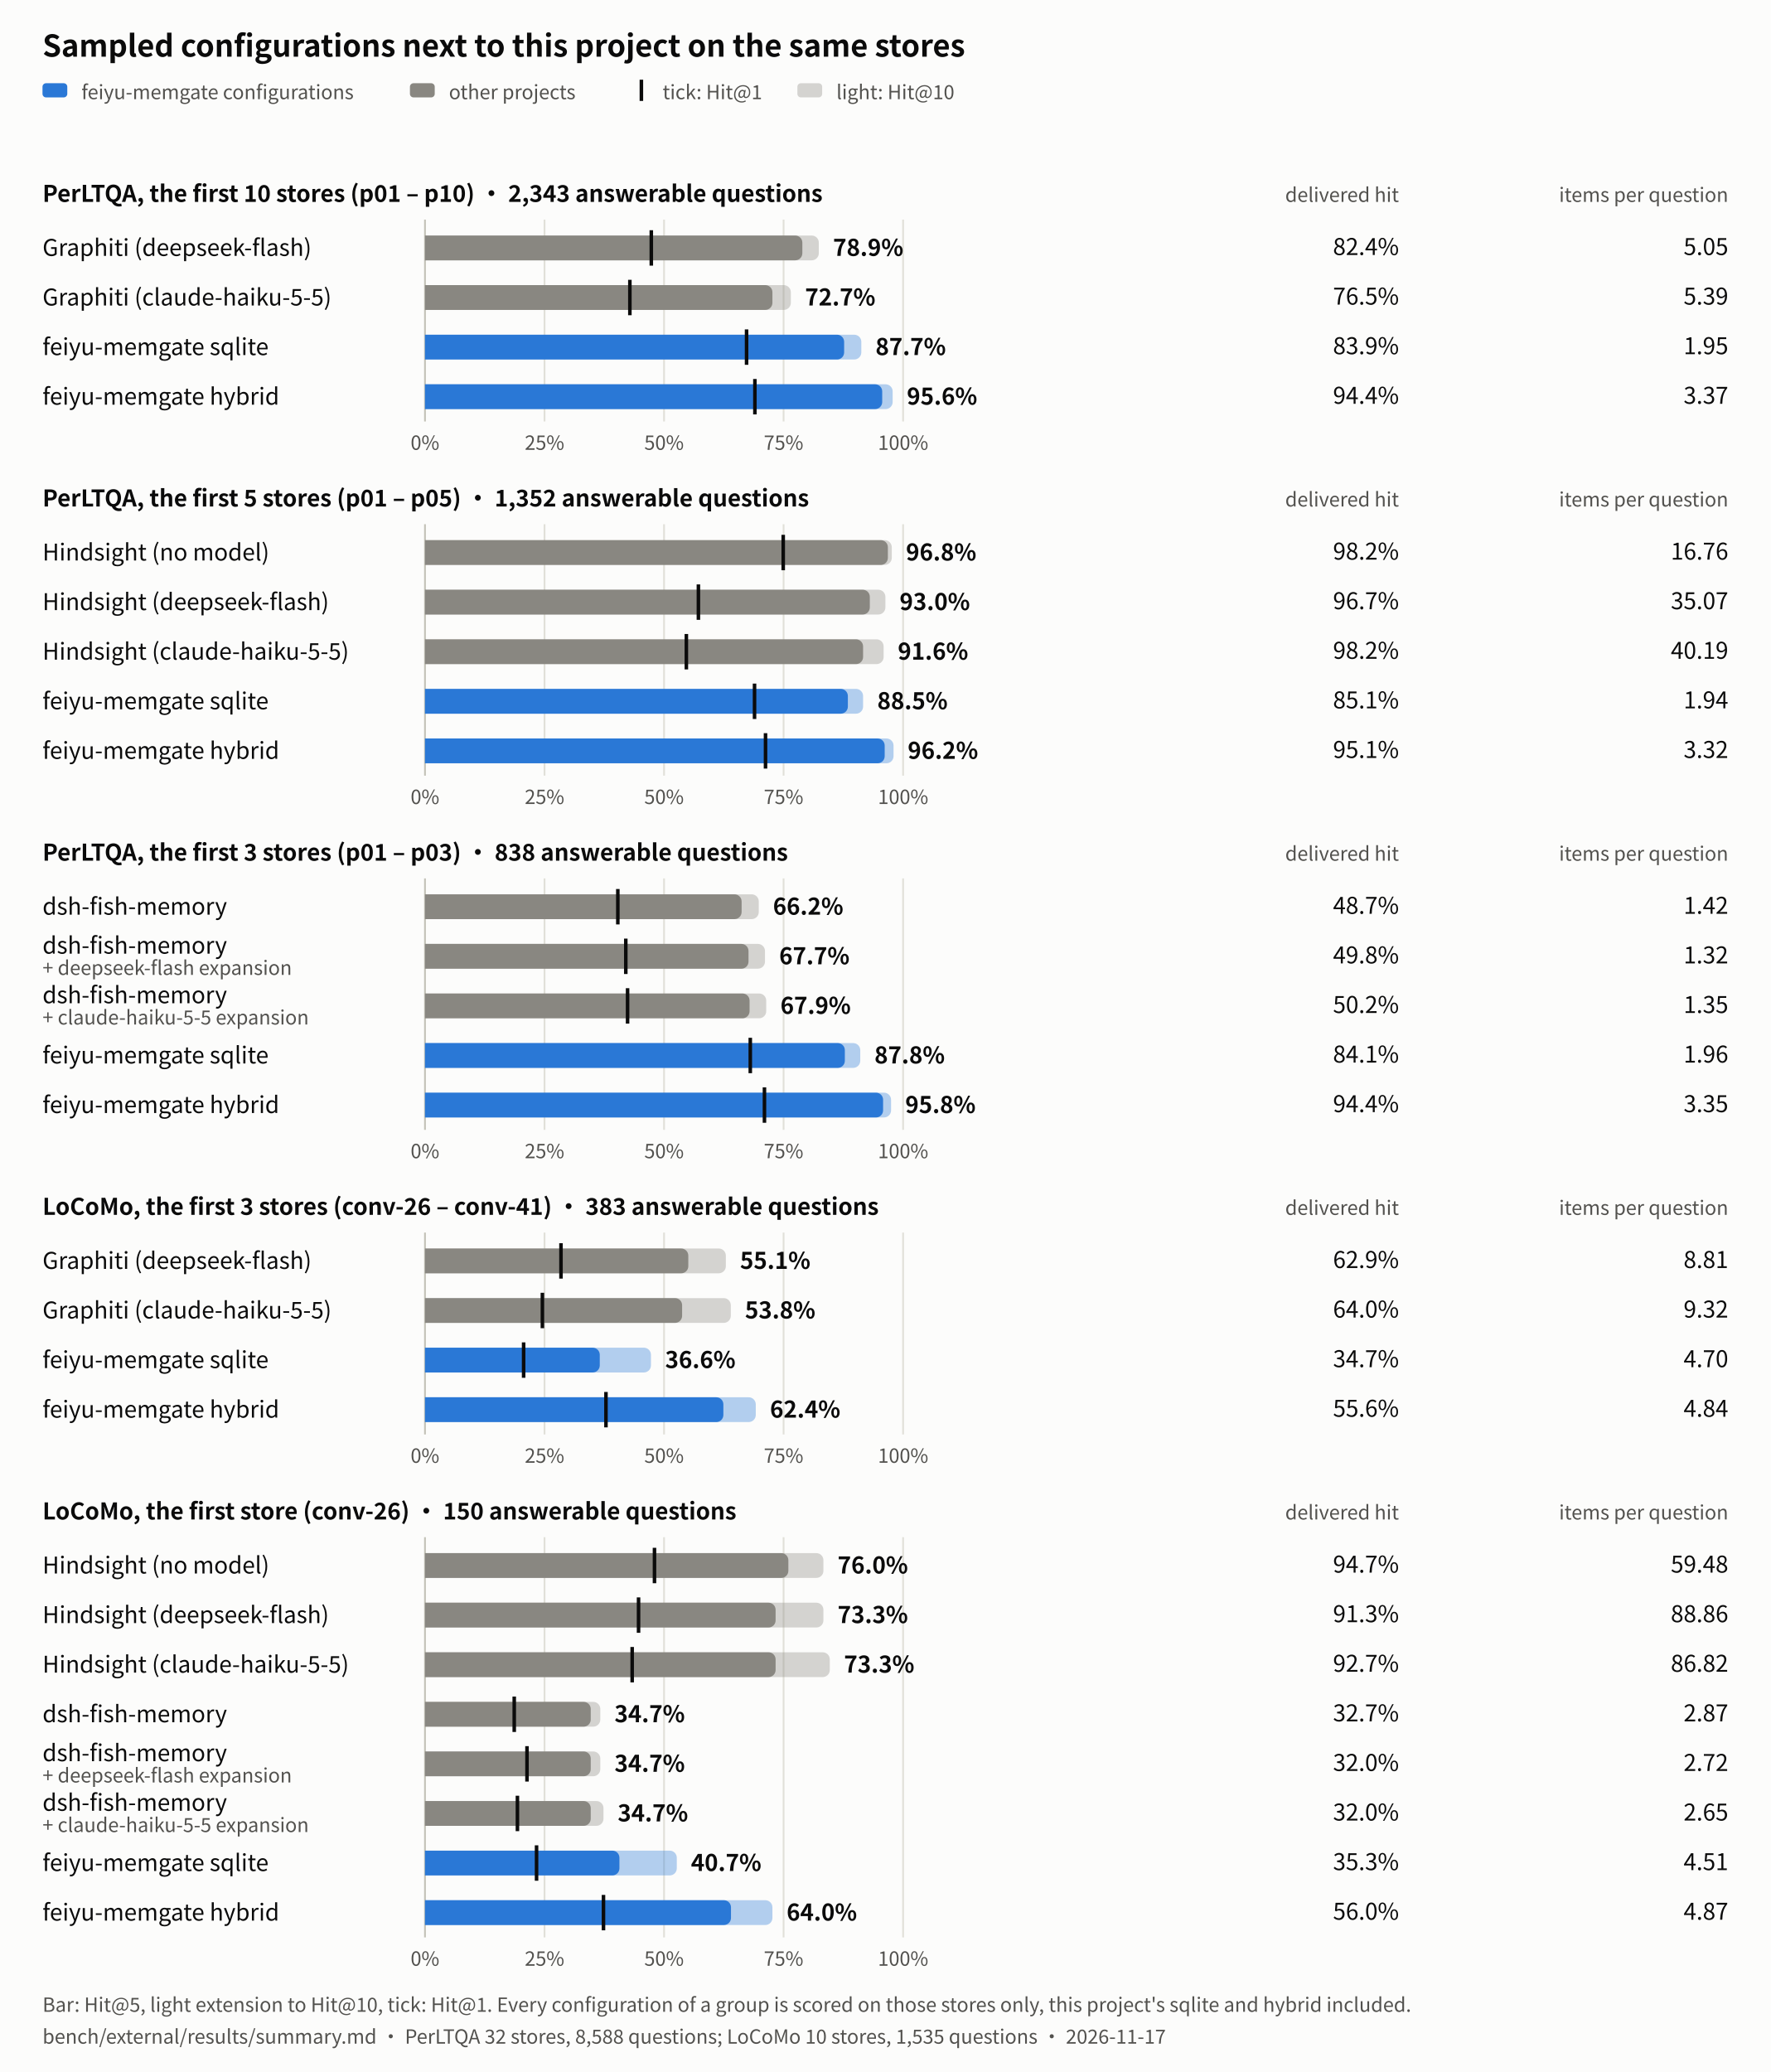
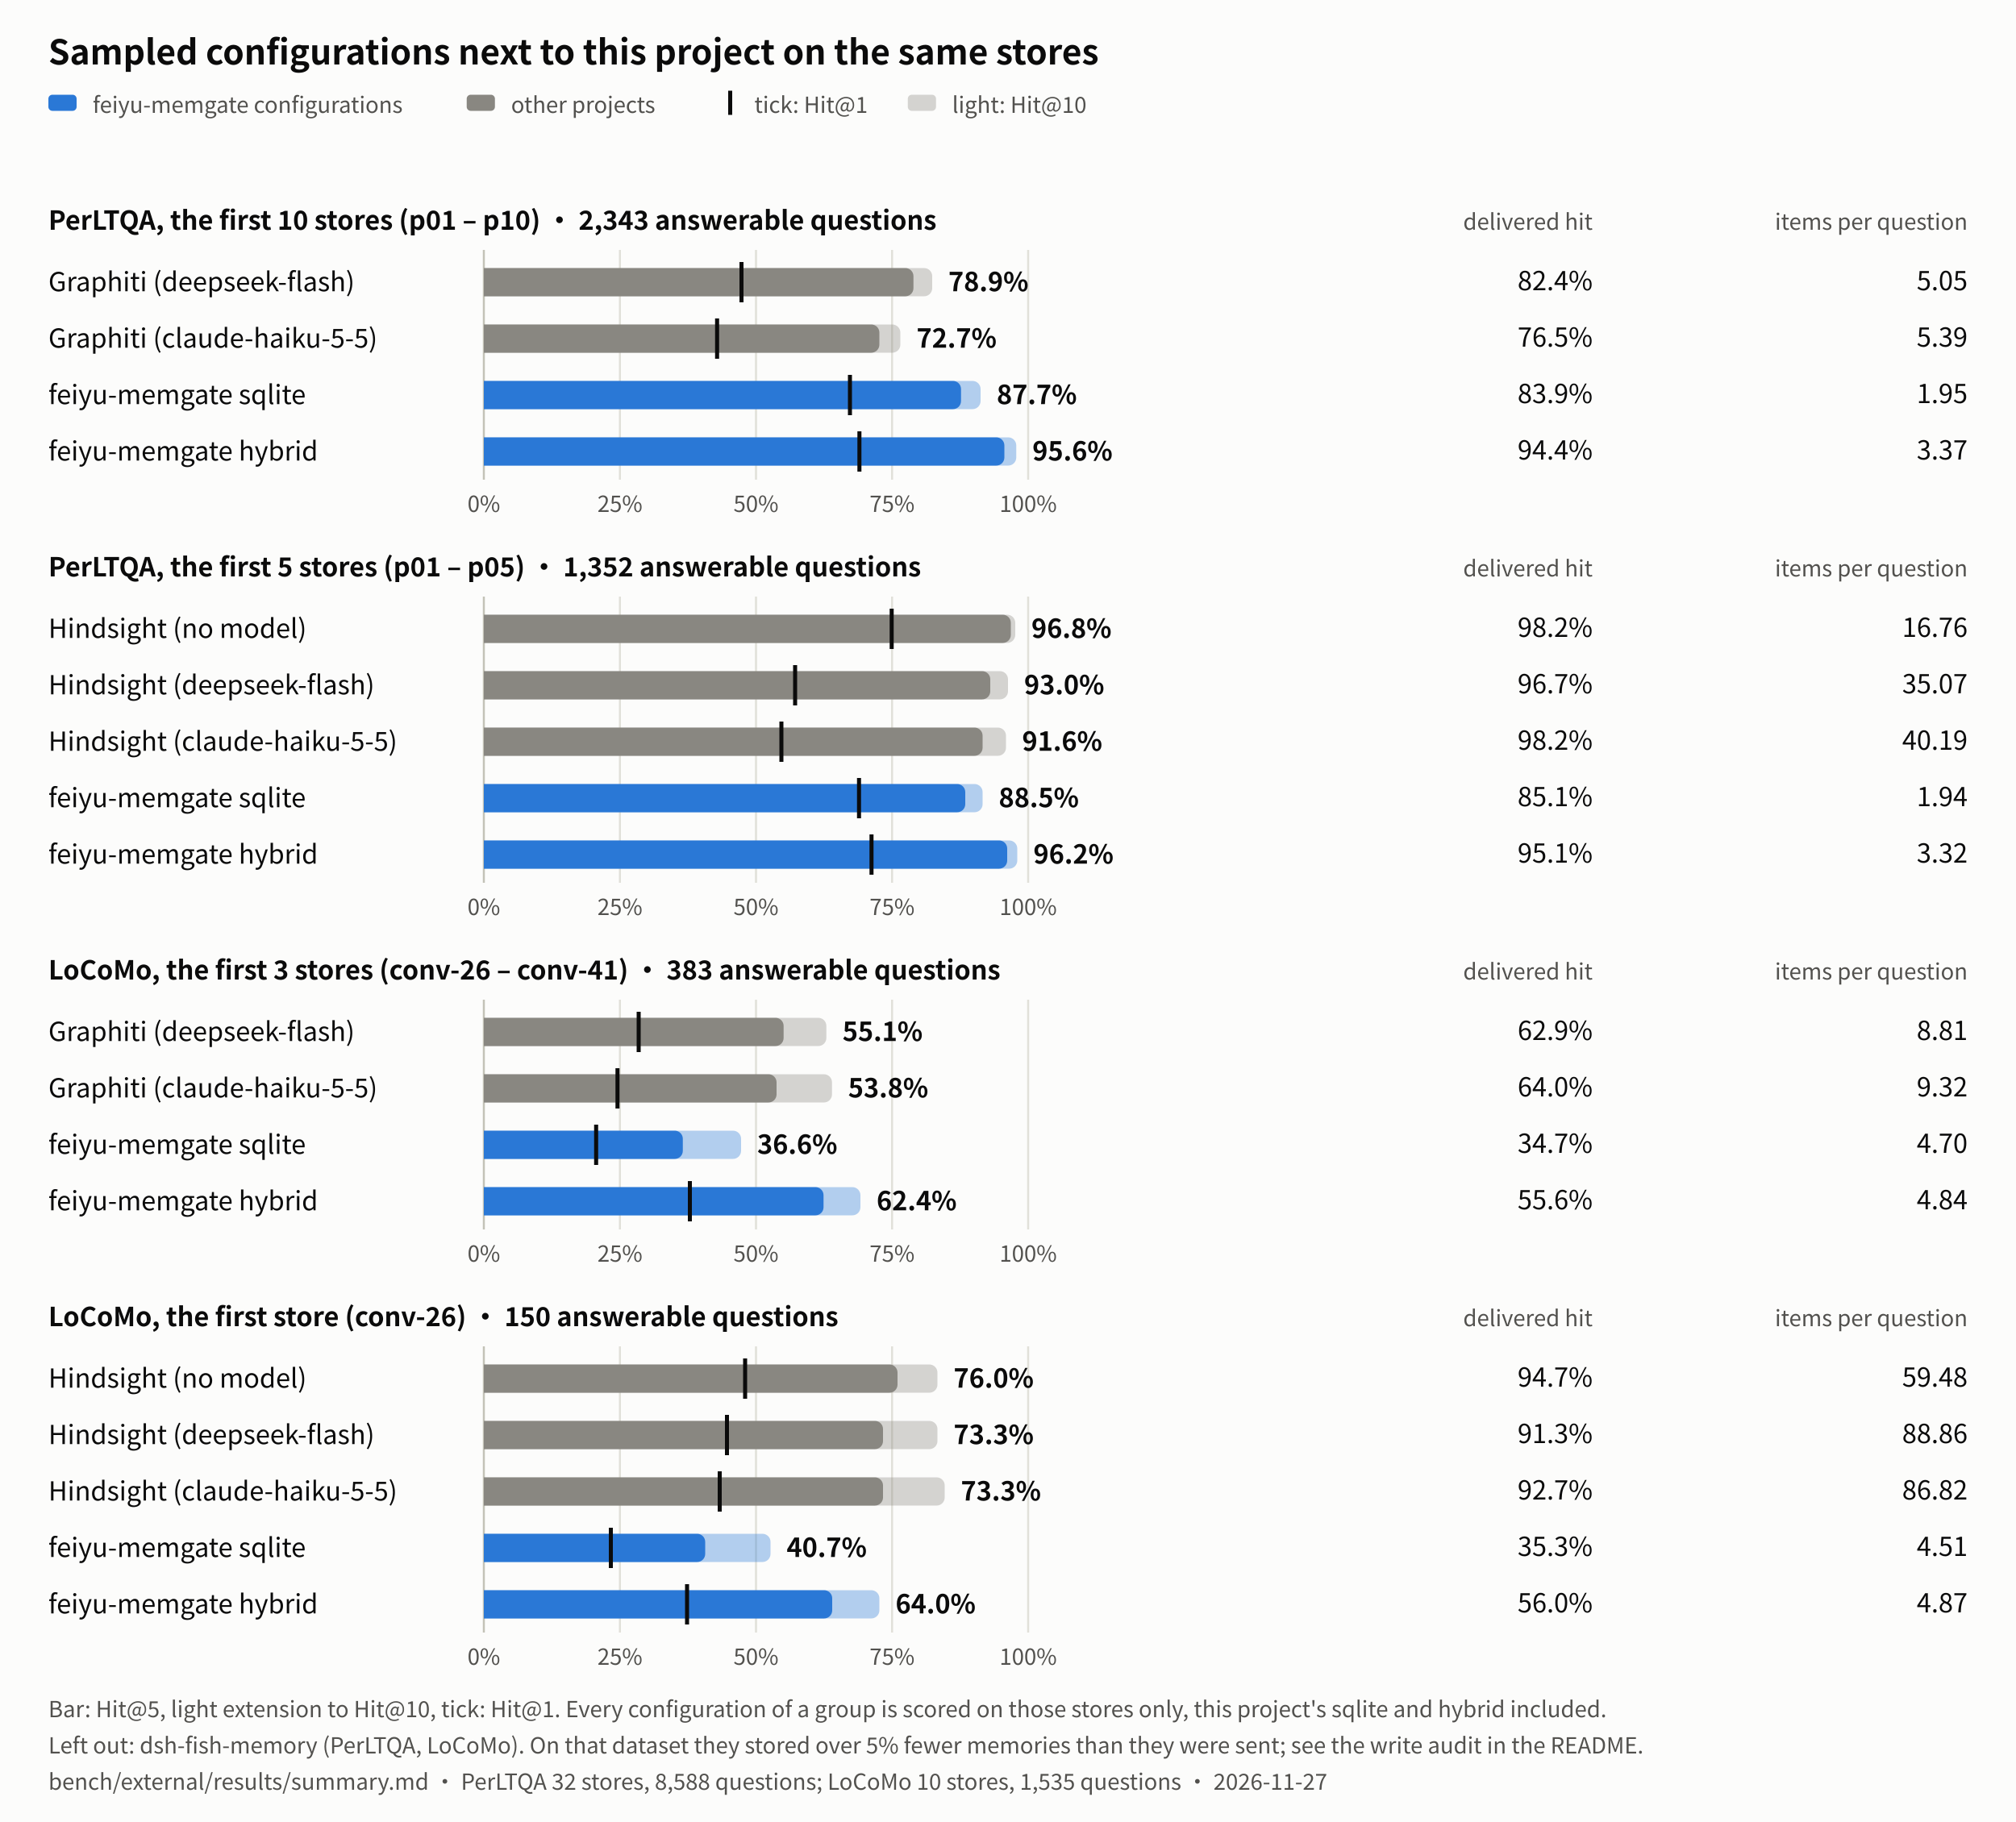
- <svg xmlns="http://www.w3.org/2000/svg" width="1000" height="1170" viewBox="0 0 1000 1170" role="img" lang="en">
+ <svg xmlns="http://www.w3.org/2000/svg" width="1000" height="904" viewBox="0 0 1000 904" role="img" lang="en">
  <style>text{font-family:-apple-system, "Segoe UI", "Microsoft YaHei", "PingFang SC", "Noto Sans CJK SC", "Helvetica Neue", Arial, sans-serif;fill:#52514e;font-size:13px}.t{font-size:17px;font-weight:600;fill:#0b0b0b}.l{font-size:13px;fill:#0b0b0b}.lb{font-size:13px;font-weight:600;fill:#0b0b0b}.s{font-size:11px;fill:#52514e}.grid{stroke:#e1e0d9;stroke-width:1;fill:none}.axis{stroke:#c3c2b7;stroke-width:1;fill:none}.tick{stroke:#0b0b0b;stroke-width:2;fill:none}.lead{stroke-width:1;fill:none}.fa{fill:#2a78d6}.fo{fill:#898781}.tint{fill:#898781;fill-opacity:0.35}</style>
-   <rect width="1000" height="1170" fill="#fcfcfb" />
+   <rect width="1000" height="904" fill="#fcfcfb" />
  <text x="24.0" y="32.0" class="t">Sampled configurations next to this project on the same stores</text>
  <rect x="24.0" y="47.0" width="14" height="8" rx="2" class="fa" />
  <text x="46.0" y="56.0" class="s">feiyu-memgate configurations</text>
  <rect x="231.5" y="47.0" width="14" height="8" rx="2" class="fo" />
  <text x="253.5" y="56.0" class="s">other projects</text>
  <line x1="362.2" y1="45.0" x2="362.2" y2="57.0" class="tick" />
  <text x="374.2" y="56.0" class="s">tick: Hit@1</text>
  <rect x="450.3" y="47.0" width="14" height="8" rx="2" class="tint" />
  <text x="472.3" y="56.0" class="s">light: Hit@10</text>
  <text x="24.0" y="114.0" class="lb">PerLTQA, the first 10 stores (p01 – p10) · 2,343 answerable questions</text>
  <text x="790.0" y="114.0" class="s" text-anchor="end">delivered hit</text>
  <text x="976.0" y="114.0" class="s" text-anchor="end">items per question</text>
  <line x1="240.0" y1="124.0" x2="240.0" y2="238.0" class="axis" />
  <text x="240.0" y="254.0" class="s" text-anchor="middle">0%</text>
  <line x1="307.5" y1="124.0" x2="307.5" y2="238.0" class="grid" />
  <text x="307.5" y="254.0" class="s" text-anchor="middle">25%</text>
  <line x1="375.0" y1="124.0" x2="375.0" y2="238.0" class="grid" />
  <text x="375.0" y="254.0" class="s" text-anchor="middle">50%</text>
  <line x1="442.5" y1="124.0" x2="442.5" y2="238.0" class="grid" />
  <text x="442.5" y="254.0" class="s" text-anchor="middle">75%</text>
  <line x1="510.0" y1="124.0" x2="510.0" y2="238.0" class="grid" />
  <text x="510.0" y="254.0" class="s" text-anchor="middle">100%</text>
  <text x="24.0" y="144.5" class="l">Graphiti (deepseek-flash)</text>
  <path d="M240.0,133.0 H458.4 A4.0,4.0 0 0 1 462.4,137.0 V143.0 A4.0,4.0 0 0 1 458.4,147.0 H240.0 Z" fill="#898781" fill-opacity="0.35" />
  <path d="M240.0,133.0 H449.1 A4.0,4.0 0 0 1 453.1,137.0 V143.0 A4.0,4.0 0 0 1 449.1,147.0 H240.0 Z" fill="#898781" />
  <line x1="367.8" y1="130.0" x2="367.8" y2="150.0" class="tick" />
  <text x="470.4" y="144.5" class="lb">78.9%</text>
  <text x="790.0" y="144.0" class="l" text-anchor="end">82.4%</text>
  <text x="976.0" y="144.0" class="l" text-anchor="end">5.05</text>
  <text x="24.0" y="172.5" class="l">Graphiti (claude-haiku-5-5)</text>
  <path d="M240.0,161.0 H442.6 A4.0,4.0 0 0 1 446.6,165.0 V171.0 A4.0,4.0 0 0 1 442.6,175.0 H240.0 Z" fill="#898781" fill-opacity="0.35" />
  <path d="M240.0,161.0 H432.2 A4.0,4.0 0 0 1 436.2,165.0 V171.0 A4.0,4.0 0 0 1 432.2,175.0 H240.0 Z" fill="#898781" />
  <line x1="355.7" y1="158.0" x2="355.7" y2="178.0" class="tick" />
  <text x="454.6" y="172.5" class="lb">72.7%</text>
  <text x="790.0" y="172.0" class="l" text-anchor="end">76.5%</text>
  <text x="976.0" y="172.0" class="l" text-anchor="end">5.39</text>
  <text x="24.0" y="200.5" class="l">feiyu-memgate sqlite</text>
  <path d="M240.0,189.0 H482.4 A4.0,4.0 0 0 1 486.4,193.0 V199.0 A4.0,4.0 0 0 1 482.4,203.0 H240.0 Z" fill="#2a78d6" fill-opacity="0.35" />
  <path d="M240.0,189.0 H472.7 A4.0,4.0 0 0 1 476.7,193.0 V199.0 A4.0,4.0 0 0 1 472.7,203.0 H240.0 Z" fill="#2a78d6" />
  <line x1="421.6" y1="186.0" x2="421.6" y2="206.0" class="tick" />
  <text x="494.4" y="200.5" class="lb">87.7%</text>
  <text x="790.0" y="200.0" class="l" text-anchor="end">83.9%</text>
  <text x="976.0" y="200.0" class="l" text-anchor="end">1.95</text>
  <text x="24.0" y="228.5" class="l">feiyu-memgate hybrid</text>
  <path d="M240.0,217.0 H500.1 A4.0,4.0 0 0 1 504.1,221.0 V227.0 A4.0,4.0 0 0 1 500.1,231.0 H240.0 Z" fill="#2a78d6" fill-opacity="0.35" />
  <path d="M240.0,217.0 H494.2 A4.0,4.0 0 0 1 498.2,221.0 V227.0 A4.0,4.0 0 0 1 494.2,231.0 H240.0 Z" fill="#2a78d6" />
  <line x1="426.3" y1="214.0" x2="426.3" y2="234.0" class="tick" />
  <text x="512.1" y="228.5" class="lb">95.6%</text>
  <text x="790.0" y="228.0" class="l" text-anchor="end">94.4%</text>
  <text x="976.0" y="228.0" class="l" text-anchor="end">3.37</text>
  <text x="24.0" y="286.0" class="lb">PerLTQA, the first 5 stores (p01 – p05) · 1,352 answerable questions</text>
  <text x="790.0" y="286.0" class="s" text-anchor="end">delivered hit</text>
  <text x="976.0" y="286.0" class="s" text-anchor="end">items per question</text>
  <line x1="240.0" y1="296.0" x2="240.0" y2="438.0" class="axis" />
  <text x="240.0" y="454.0" class="s" text-anchor="middle">0%</text>
  <line x1="307.5" y1="296.0" x2="307.5" y2="438.0" class="grid" />
  <text x="307.5" y="454.0" class="s" text-anchor="middle">25%</text>
  <line x1="375.0" y1="296.0" x2="375.0" y2="438.0" class="grid" />
  <text x="375.0" y="454.0" class="s" text-anchor="middle">50%</text>
  <line x1="442.5" y1="296.0" x2="442.5" y2="438.0" class="grid" />
  <text x="442.5" y="454.0" class="s" text-anchor="middle">75%</text>
  <line x1="510.0" y1="296.0" x2="510.0" y2="438.0" class="grid" />
  <text x="510.0" y="454.0" class="s" text-anchor="middle">100%</text>
  <text x="24.0" y="316.5" class="l">Hindsight (no model)</text>
  <path d="M240.0,305.0 H499.6 A4.0,4.0 0 0 1 503.6,309.0 V315.0 A4.0,4.0 0 0 1 499.6,319.0 H240.0 Z" fill="#898781" fill-opacity="0.35" />
  <path d="M240.0,305.0 H497.4 A4.0,4.0 0 0 1 501.4,309.0 V315.0 A4.0,4.0 0 0 1 497.4,319.0 H240.0 Z" fill="#898781" />
  <line x1="442.3" y1="302.0" x2="442.3" y2="322.0" class="tick" />
  <text x="511.6" y="316.5" class="lb">96.8%</text>
  <text x="790.0" y="316.0" class="l" text-anchor="end">98.2%</text>
  <text x="976.0" y="316.0" class="l" text-anchor="end">16.76</text>
  <text x="24.0" y="344.5" class="l">Hindsight (deepseek-flash)</text>
  <path d="M240.0,333.0 H496.0 A4.0,4.0 0 0 1 500.0,337.0 V343.0 A4.0,4.0 0 0 1 496.0,347.0 H240.0 Z" fill="#898781" fill-opacity="0.35" />
  <path d="M240.0,333.0 H487.2 A4.0,4.0 0 0 1 491.2,337.0 V343.0 A4.0,4.0 0 0 1 487.2,347.0 H240.0 Z" fill="#898781" />
  <line x1="394.4" y1="330.0" x2="394.4" y2="350.0" class="tick" />
  <text x="508.0" y="344.5" class="lb">93.0%</text>
  <text x="790.0" y="344.0" class="l" text-anchor="end">96.7%</text>
  <text x="976.0" y="344.0" class="l" text-anchor="end">35.07</text>
  <text x="24.0" y="372.5" class="l">Hindsight (claude-haiku-5-5)</text>
  <path d="M240.0,361.0 H495.0 A4.0,4.0 0 0 1 499.0,365.0 V371.0 A4.0,4.0 0 0 1 495.0,375.0 H240.0 Z" fill="#898781" fill-opacity="0.35" />
  <path d="M240.0,361.0 H483.4 A4.0,4.0 0 0 1 487.4,365.0 V371.0 A4.0,4.0 0 0 1 483.4,375.0 H240.0 Z" fill="#898781" />
  <line x1="387.6" y1="358.0" x2="387.6" y2="378.0" class="tick" />
  <text x="507.0" y="372.5" class="lb">91.6%</text>
  <text x="790.0" y="372.0" class="l" text-anchor="end">98.2%</text>
  <text x="976.0" y="372.0" class="l" text-anchor="end">40.19</text>
  <text x="24.0" y="400.5" class="l">feiyu-memgate sqlite</text>
  <path d="M240.0,389.0 H483.4 A4.0,4.0 0 0 1 487.4,393.0 V399.0 A4.0,4.0 0 0 1 483.4,403.0 H240.0 Z" fill="#2a78d6" fill-opacity="0.35" />
  <path d="M240.0,389.0 H474.8 A4.0,4.0 0 0 1 478.8,393.0 V399.0 A4.0,4.0 0 0 1 474.8,403.0 H240.0 Z" fill="#2a78d6" />
  <line x1="426.1" y1="386.0" x2="426.1" y2="406.0" class="tick" />
  <text x="495.4" y="400.5" class="lb">88.5%</text>
  <text x="790.0" y="400.0" class="l" text-anchor="end">85.1%</text>
  <text x="976.0" y="400.0" class="l" text-anchor="end">1.94</text>
  <text x="24.0" y="428.5" class="l">feiyu-memgate hybrid</text>
  <path d="M240.0,417.0 H500.6 A4.0,4.0 0 0 1 504.6,421.0 V427.0 A4.0,4.0 0 0 1 500.6,431.0 H240.0 Z" fill="#2a78d6" fill-opacity="0.35" />
  <path d="M240.0,417.0 H495.6 A4.0,4.0 0 0 1 499.6,421.0 V427.0 A4.0,4.0 0 0 1 495.6,431.0 H240.0 Z" fill="#2a78d6" />
  <line x1="432.3" y1="414.0" x2="432.3" y2="434.0" class="tick" />
  <text x="512.6" y="428.5" class="lb">96.2%</text>
  <text x="790.0" y="428.0" class="l" text-anchor="end">95.1%</text>
  <text x="976.0" y="428.0" class="l" text-anchor="end">3.32</text>
-   <text x="24.0" y="486.0" class="lb">PerLTQA, the first 3 stores (p01 – p03) · 838 answerable questions</text>
+   <text x="24.0" y="486.0" class="lb">LoCoMo, the first 3 stores (conv-26 – conv-41) · 383 answerable questions</text>
  <text x="790.0" y="486.0" class="s" text-anchor="end">delivered hit</text>
  <text x="976.0" y="486.0" class="s" text-anchor="end">items per question</text>
-   <line x1="240.0" y1="496.0" x2="240.0" y2="638.0" class="axis" />
-   <text x="240.0" y="654.0" class="s" text-anchor="middle">0%</text>
-   <line x1="307.5" y1="496.0" x2="307.5" y2="638.0" class="grid" />
-   <text x="307.5" y="654.0" class="s" text-anchor="middle">25%</text>
-   <line x1="375.0" y1="496.0" x2="375.0" y2="638.0" class="grid" />
-   <text x="375.0" y="654.0" class="s" text-anchor="middle">50%</text>
-   <line x1="442.5" y1="496.0" x2="442.5" y2="638.0" class="grid" />
-   <text x="442.5" y="654.0" class="s" text-anchor="middle">75%</text>
-   <line x1="510.0" y1="496.0" x2="510.0" y2="638.0" class="grid" />
-   <text x="510.0" y="654.0" class="s" text-anchor="middle">100%</text>
-   <text x="24.0" y="516.5" class="l">dsh-fish-memory</text>
-   <path d="M240.0,505.0 H424.5 A4.0,4.0 0 0 1 428.5,509.0 V515.0 A4.0,4.0 0 0 1 424.5,519.0 H240.0 Z" fill="#898781" fill-opacity="0.35" />
-   <path d="M240.0,505.0 H414.8 A4.0,4.0 0 0 1 418.8,509.0 V515.0 A4.0,4.0 0 0 1 414.8,519.0 H240.0 Z" fill="#898781" />
-   <line x1="348.9" y1="502.0" x2="348.9" y2="522.0" class="tick" />
-   <text x="436.5" y="516.5" class="lb">66.2%</text>
-   <text x="790.0" y="516.0" class="l" text-anchor="end">48.7%</text>
-   <text x="976.0" y="516.0" class="l" text-anchor="end">1.42</text>
-   <text x="24.0" y="538.5" class="l">dsh-fish-memory</text>
-   <text x="24.0" y="550.5" class="s">+ deepseek-flash expansion</text>
-   <path d="M240.0,533.0 H428.0 A4.0,4.0 0 0 1 432.0,537.0 V543.0 A4.0,4.0 0 0 1 428.0,547.0 H240.0 Z" fill="#898781" fill-opacity="0.35" />
-   <path d="M240.0,533.0 H418.7 A4.0,4.0 0 0 1 422.7,537.0 V543.0 A4.0,4.0 0 0 1 418.7,547.0 H240.0 Z" fill="#898781" />
-   <line x1="353.4" y1="530.0" x2="353.4" y2="550.0" class="tick" />
-   <text x="440.0" y="544.5" class="lb">67.7%</text>
-   <text x="790.0" y="544.0" class="l" text-anchor="end">49.8%</text>
-   <text x="976.0" y="544.0" class="l" text-anchor="end">1.32</text>
-   <text x="24.0" y="566.5" class="l">dsh-fish-memory</text>
-   <text x="24.0" y="578.5" class="s">+ claude-haiku-5-5 expansion</text>
-   <path d="M240.0,561.0 H428.7 A4.0,4.0 0 0 1 432.7,565.0 V571.0 A4.0,4.0 0 0 1 428.7,575.0 H240.0 Z" fill="#898781" fill-opacity="0.35" />
-   <path d="M240.0,561.0 H419.3 A4.0,4.0 0 0 1 423.3,565.0 V571.0 A4.0,4.0 0 0 1 419.3,575.0 H240.0 Z" fill="#898781" />
-   <line x1="354.4" y1="558.0" x2="354.4" y2="578.0" class="tick" />
-   <text x="440.7" y="572.5" class="lb">67.9%</text>
-   <text x="790.0" y="572.0" class="l" text-anchor="end">50.2%</text>
-   <text x="976.0" y="572.0" class="l" text-anchor="end">1.35</text>
-   <text x="24.0" y="600.5" class="l">feiyu-memgate sqlite</text>
-   <path d="M240.0,589.0 H481.8 A4.0,4.0 0 0 1 485.8,593.0 V599.0 A4.0,4.0 0 0 1 481.8,603.0 H240.0 Z" fill="#2a78d6" fill-opacity="0.35" />
-   <path d="M240.0,589.0 H473.1 A4.0,4.0 0 0 1 477.1,593.0 V599.0 A4.0,4.0 0 0 1 473.1,603.0 H240.0 Z" fill="#2a78d6" />
-   <line x1="423.7" y1="586.0" x2="423.7" y2="606.0" class="tick" />
-   <text x="493.8" y="600.5" class="lb">87.8%</text>
-   <text x="790.0" y="600.0" class="l" text-anchor="end">84.1%</text>
-   <text x="976.0" y="600.0" class="l" text-anchor="end">1.96</text>
-   <text x="24.0" y="628.5" class="l">feiyu-memgate hybrid</text>
-   <path d="M240.0,617.0 H499.2 A4.0,4.0 0 0 1 503.2,621.0 V627.0 A4.0,4.0 0 0 1 499.2,631.0 H240.0 Z" fill="#2a78d6" fill-opacity="0.35" />
-   <path d="M240.0,617.0 H494.7 A4.0,4.0 0 0 1 498.7,621.0 V627.0 A4.0,4.0 0 0 1 494.7,631.0 H240.0 Z" fill="#2a78d6" />
-   <line x1="431.7" y1="614.0" x2="431.7" y2="634.0" class="tick" />
-   <text x="511.2" y="628.5" class="lb">95.8%</text>
-   <text x="790.0" y="628.0" class="l" text-anchor="end">94.4%</text>
-   <text x="976.0" y="628.0" class="l" text-anchor="end">3.35</text>
-   <text x="24.0" y="686.0" class="lb">LoCoMo, the first 3 stores (conv-26 – conv-41) · 383 answerable questions</text>
-   <text x="790.0" y="686.0" class="s" text-anchor="end">delivered hit</text>
-   <text x="976.0" y="686.0" class="s" text-anchor="end">items per question</text>
-   <line x1="240.0" y1="696.0" x2="240.0" y2="810.0" class="axis" />
+   <line x1="240.0" y1="496.0" x2="240.0" y2="610.0" class="axis" />
+   <text x="240.0" y="626.0" class="s" text-anchor="middle">0%</text>
+   <line x1="307.5" y1="496.0" x2="307.5" y2="610.0" class="grid" />
+   <text x="307.5" y="626.0" class="s" text-anchor="middle">25%</text>
+   <line x1="375.0" y1="496.0" x2="375.0" y2="610.0" class="grid" />
+   <text x="375.0" y="626.0" class="s" text-anchor="middle">50%</text>
+   <line x1="442.5" y1="496.0" x2="442.5" y2="610.0" class="grid" />
+   <text x="442.5" y="626.0" class="s" text-anchor="middle">75%</text>
+   <line x1="510.0" y1="496.0" x2="510.0" y2="610.0" class="grid" />
+   <text x="510.0" y="626.0" class="s" text-anchor="middle">100%</text>
+   <text x="24.0" y="516.5" class="l">Graphiti (deepseek-flash)</text>
+   <path d="M240.0,505.0 H405.9 A4.0,4.0 0 0 1 409.9,509.0 V515.0 A4.0,4.0 0 0 1 405.9,519.0 H240.0 Z" fill="#898781" fill-opacity="0.35" />
+   <path d="M240.0,505.0 H384.7 A4.0,4.0 0 0 1 388.7,509.0 V515.0 A4.0,4.0 0 0 1 384.7,519.0 H240.0 Z" fill="#898781" />
+   <line x1="316.8" y1="502.0" x2="316.8" y2="522.0" class="tick" />
+   <text x="417.9" y="516.5" class="lb">55.1%</text>
+   <text x="790.0" y="516.0" class="l" text-anchor="end">62.9%</text>
+   <text x="976.0" y="516.0" class="l" text-anchor="end">8.81</text>
+   <text x="24.0" y="544.5" class="l">Graphiti (claude-haiku-5-5)</text>
+   <path d="M240.0,533.0 H408.7 A4.0,4.0 0 0 1 412.7,537.0 V543.0 A4.0,4.0 0 0 1 408.7,547.0 H240.0 Z" fill="#898781" fill-opacity="0.35" />
+   <path d="M240.0,533.0 H381.2 A4.0,4.0 0 0 1 385.2,537.0 V543.0 A4.0,4.0 0 0 1 381.2,547.0 H240.0 Z" fill="#898781" />
+   <line x1="306.3" y1="530.0" x2="306.3" y2="550.0" class="tick" />
+   <text x="420.7" y="544.5" class="lb">53.8%</text>
+   <text x="790.0" y="544.0" class="l" text-anchor="end">64.0%</text>
+   <text x="976.0" y="544.0" class="l" text-anchor="end">9.32</text>
+   <text x="24.0" y="572.5" class="l">feiyu-memgate sqlite</text>
+   <path d="M240.0,561.0 H363.6 A4.0,4.0 0 0 1 367.6,565.0 V571.0 A4.0,4.0 0 0 1 363.6,575.0 H240.0 Z" fill="#2a78d6" fill-opacity="0.35" />
+   <path d="M240.0,561.0 H334.7 A4.0,4.0 0 0 1 338.7,565.0 V571.0 A4.0,4.0 0 0 1 334.7,575.0 H240.0 Z" fill="#2a78d6" />
+   <line x1="295.7" y1="558.0" x2="295.7" y2="578.0" class="tick" />
+   <text x="375.6" y="572.5" class="lb">36.6%</text>
+   <text x="790.0" y="572.0" class="l" text-anchor="end">34.7%</text>
+   <text x="976.0" y="572.0" class="l" text-anchor="end">4.70</text>
+   <text x="24.0" y="600.5" class="l">feiyu-memgate hybrid</text>
+   <path d="M240.0,589.0 H422.8 A4.0,4.0 0 0 1 426.8,593.0 V599.0 A4.0,4.0 0 0 1 422.8,603.0 H240.0 Z" fill="#2a78d6" fill-opacity="0.35" />
+   <path d="M240.0,589.0 H404.5 A4.0,4.0 0 0 1 408.5,593.0 V599.0 A4.0,4.0 0 0 1 404.5,603.0 H240.0 Z" fill="#2a78d6" />
+   <line x1="342.2" y1="586.0" x2="342.2" y2="606.0" class="tick" />
+   <text x="434.8" y="600.5" class="lb">62.4%</text>
+   <text x="790.0" y="600.0" class="l" text-anchor="end">55.6%</text>
+   <text x="976.0" y="600.0" class="l" text-anchor="end">4.84</text>
+   <text x="24.0" y="658.0" class="lb">LoCoMo, the first store (conv-26) · 150 answerable questions</text>
+   <text x="790.0" y="658.0" class="s" text-anchor="end">delivered hit</text>
+   <text x="976.0" y="658.0" class="s" text-anchor="end">items per question</text>
+   <line x1="240.0" y1="668.0" x2="240.0" y2="810.0" class="axis" />
  <text x="240.0" y="826.0" class="s" text-anchor="middle">0%</text>
-   <line x1="307.5" y1="696.0" x2="307.5" y2="810.0" class="grid" />
+   <line x1="307.5" y1="668.0" x2="307.5" y2="810.0" class="grid" />
  <text x="307.5" y="826.0" class="s" text-anchor="middle">25%</text>
-   <line x1="375.0" y1="696.0" x2="375.0" y2="810.0" class="grid" />
+   <line x1="375.0" y1="668.0" x2="375.0" y2="810.0" class="grid" />
  <text x="375.0" y="826.0" class="s" text-anchor="middle">50%</text>
-   <line x1="442.5" y1="696.0" x2="442.5" y2="810.0" class="grid" />
+   <line x1="442.5" y1="668.0" x2="442.5" y2="810.0" class="grid" />
  <text x="442.5" y="826.0" class="s" text-anchor="middle">75%</text>
-   <line x1="510.0" y1="696.0" x2="510.0" y2="810.0" class="grid" />
+   <line x1="510.0" y1="668.0" x2="510.0" y2="810.0" class="grid" />
  <text x="510.0" y="826.0" class="s" text-anchor="middle">100%</text>
-   <text x="24.0" y="716.5" class="l">Graphiti (deepseek-flash)</text>
-   <path d="M240.0,705.0 H405.9 A4.0,4.0 0 0 1 409.9,709.0 V715.0 A4.0,4.0 0 0 1 405.9,719.0 H240.0 Z" fill="#898781" fill-opacity="0.35" />
-   <path d="M240.0,705.0 H384.7 A4.0,4.0 0 0 1 388.7,709.0 V715.0 A4.0,4.0 0 0 1 384.7,719.0 H240.0 Z" fill="#898781" />
-   <line x1="316.8" y1="702.0" x2="316.8" y2="722.0" class="tick" />
-   <text x="417.9" y="716.5" class="lb">55.1%</text>
-   <text x="790.0" y="716.0" class="l" text-anchor="end">62.9%</text>
-   <text x="976.0" y="716.0" class="l" text-anchor="end">8.81</text>
-   <text x="24.0" y="744.5" class="l">Graphiti (claude-haiku-5-5)</text>
-   <path d="M240.0,733.0 H408.7 A4.0,4.0 0 0 1 412.7,737.0 V743.0 A4.0,4.0 0 0 1 408.7,747.0 H240.0 Z" fill="#898781" fill-opacity="0.35" />
-   <path d="M240.0,733.0 H381.2 A4.0,4.0 0 0 1 385.2,737.0 V743.0 A4.0,4.0 0 0 1 381.2,747.0 H240.0 Z" fill="#898781" />
-   <line x1="306.3" y1="730.0" x2="306.3" y2="750.0" class="tick" />
-   <text x="420.7" y="744.5" class="lb">53.8%</text>
-   <text x="790.0" y="744.0" class="l" text-anchor="end">64.0%</text>
-   <text x="976.0" y="744.0" class="l" text-anchor="end">9.32</text>
+   <text x="24.0" y="688.5" class="l">Hindsight (no model)</text>
+   <path d="M240.0,677.0 H461.0 A4.0,4.0 0 0 1 465.0,681.0 V687.0 A4.0,4.0 0 0 1 461.0,691.0 H240.0 Z" fill="#898781" fill-opacity="0.35" />
+   <path d="M240.0,677.0 H441.2 A4.0,4.0 0 0 1 445.2,681.0 V687.0 A4.0,4.0 0 0 1 441.2,691.0 H240.0 Z" fill="#898781" />
+   <line x1="369.6" y1="674.0" x2="369.6" y2="694.0" class="tick" />
+   <text x="473.0" y="688.5" class="lb">76.0%</text>
+   <text x="790.0" y="688.0" class="l" text-anchor="end">94.7%</text>
+   <text x="976.0" y="688.0" class="l" text-anchor="end">59.48</text>
+   <text x="24.0" y="716.5" class="l">Hindsight (deepseek-flash)</text>
+   <path d="M240.0,705.0 H461.0 A4.0,4.0 0 0 1 465.0,709.0 V715.0 A4.0,4.0 0 0 1 461.0,719.0 H240.0 Z" fill="#898781" fill-opacity="0.35" />
+   <path d="M240.0,705.0 H434.0 A4.0,4.0 0 0 1 438.0,709.0 V715.0 A4.0,4.0 0 0 1 434.0,719.0 H240.0 Z" fill="#898781" />
+   <line x1="360.6" y1="702.0" x2="360.6" y2="722.0" class="tick" />
+   <text x="473.0" y="716.5" class="lb">73.3%</text>
+   <text x="790.0" y="716.0" class="l" text-anchor="end">91.3%</text>
+   <text x="976.0" y="716.0" class="l" text-anchor="end">88.86</text>
+   <text x="24.0" y="744.5" class="l">Hindsight (claude-haiku-5-5)</text>
+   <path d="M240.0,733.0 H464.6 A4.0,4.0 0 0 1 468.6,737.0 V743.0 A4.0,4.0 0 0 1 464.6,747.0 H240.0 Z" fill="#898781" fill-opacity="0.35" />
+   <path d="M240.0,733.0 H434.0 A4.0,4.0 0 0 1 438.0,737.0 V743.0 A4.0,4.0 0 0 1 434.0,747.0 H240.0 Z" fill="#898781" />
+   <line x1="357.0" y1="730.0" x2="357.0" y2="750.0" class="tick" />
+   <text x="476.6" y="744.5" class="lb">73.3%</text>
+   <text x="790.0" y="744.0" class="l" text-anchor="end">92.7%</text>
+   <text x="976.0" y="744.0" class="l" text-anchor="end">86.82</text>
  <text x="24.0" y="772.5" class="l">feiyu-memgate sqlite</text>
-   <path d="M240.0,761.0 H363.6 A4.0,4.0 0 0 1 367.6,765.0 V771.0 A4.0,4.0 0 0 1 363.6,775.0 H240.0 Z" fill="#2a78d6" fill-opacity="0.35" />
-   <path d="M240.0,761.0 H334.7 A4.0,4.0 0 0 1 338.7,765.0 V771.0 A4.0,4.0 0 0 1 334.7,775.0 H240.0 Z" fill="#2a78d6" />
-   <line x1="295.7" y1="758.0" x2="295.7" y2="778.0" class="tick" />
-   <text x="375.6" y="772.5" class="lb">36.6%</text>
-   <text x="790.0" y="772.0" class="l" text-anchor="end">34.7%</text>
-   <text x="976.0" y="772.0" class="l" text-anchor="end">4.70</text>
+   <path d="M240.0,761.0 H378.2 A4.0,4.0 0 0 1 382.2,765.0 V771.0 A4.0,4.0 0 0 1 378.2,775.0 H240.0 Z" fill="#2a78d6" fill-opacity="0.35" />
+   <path d="M240.0,761.0 H345.8 A4.0,4.0 0 0 1 349.8,765.0 V771.0 A4.0,4.0 0 0 1 345.8,775.0 H240.0 Z" fill="#2a78d6" />
+   <line x1="303.0" y1="758.0" x2="303.0" y2="778.0" class="tick" />
+   <text x="390.2" y="772.5" class="lb">40.7%</text>
+   <text x="790.0" y="772.0" class="l" text-anchor="end">35.3%</text>
+   <text x="976.0" y="772.0" class="l" text-anchor="end">4.51</text>
  <text x="24.0" y="800.5" class="l">feiyu-memgate hybrid</text>
-   <path d="M240.0,789.0 H422.8 A4.0,4.0 0 0 1 426.8,793.0 V799.0 A4.0,4.0 0 0 1 422.8,803.0 H240.0 Z" fill="#2a78d6" fill-opacity="0.35" />
-   <path d="M240.0,789.0 H404.5 A4.0,4.0 0 0 1 408.5,793.0 V799.0 A4.0,4.0 0 0 1 404.5,803.0 H240.0 Z" fill="#2a78d6" />
-   <line x1="342.2" y1="786.0" x2="342.2" y2="806.0" class="tick" />
-   <text x="434.8" y="800.5" class="lb">62.4%</text>
-   <text x="790.0" y="800.0" class="l" text-anchor="end">55.6%</text>
-   <text x="976.0" y="800.0" class="l" text-anchor="end">4.84</text>
-   <text x="24.0" y="858.0" class="lb">LoCoMo, the first store (conv-26) · 150 answerable questions</text>
-   <text x="790.0" y="858.0" class="s" text-anchor="end">delivered hit</text>
-   <text x="976.0" y="858.0" class="s" text-anchor="end">items per question</text>
-   <line x1="240.0" y1="868.0" x2="240.0" y2="1094.0" class="axis" />
-   <text x="240.0" y="1110.0" class="s" text-anchor="middle">0%</text>
-   <line x1="307.5" y1="868.0" x2="307.5" y2="1094.0" class="grid" />
-   <text x="307.5" y="1110.0" class="s" text-anchor="middle">25%</text>
-   <line x1="375.0" y1="868.0" x2="375.0" y2="1094.0" class="grid" />
-   <text x="375.0" y="1110.0" class="s" text-anchor="middle">50%</text>
-   <line x1="442.5" y1="868.0" x2="442.5" y2="1094.0" class="grid" />
-   <text x="442.5" y="1110.0" class="s" text-anchor="middle">75%</text>
-   <line x1="510.0" y1="868.0" x2="510.0" y2="1094.0" class="grid" />
-   <text x="510.0" y="1110.0" class="s" text-anchor="middle">100%</text>
-   <text x="24.0" y="888.5" class="l">Hindsight (no model)</text>
-   <path d="M240.0,877.0 H461.0 A4.0,4.0 0 0 1 465.0,881.0 V887.0 A4.0,4.0 0 0 1 461.0,891.0 H240.0 Z" fill="#898781" fill-opacity="0.35" />
-   <path d="M240.0,877.0 H441.2 A4.0,4.0 0 0 1 445.2,881.0 V887.0 A4.0,4.0 0 0 1 441.2,891.0 H240.0 Z" fill="#898781" />
-   <line x1="369.6" y1="874.0" x2="369.6" y2="894.0" class="tick" />
-   <text x="473.0" y="888.5" class="lb">76.0%</text>
-   <text x="790.0" y="888.0" class="l" text-anchor="end">94.7%</text>
-   <text x="976.0" y="888.0" class="l" text-anchor="end">59.48</text>
-   <text x="24.0" y="916.5" class="l">Hindsight (deepseek-flash)</text>
-   <path d="M240.0,905.0 H461.0 A4.0,4.0 0 0 1 465.0,909.0 V915.0 A4.0,4.0 0 0 1 461.0,919.0 H240.0 Z" fill="#898781" fill-opacity="0.35" />
-   <path d="M240.0,905.0 H434.0 A4.0,4.0 0 0 1 438.0,909.0 V915.0 A4.0,4.0 0 0 1 434.0,919.0 H240.0 Z" fill="#898781" />
-   <line x1="360.6" y1="902.0" x2="360.6" y2="922.0" class="tick" />
-   <text x="473.0" y="916.5" class="lb">73.3%</text>
-   <text x="790.0" y="916.0" class="l" text-anchor="end">91.3%</text>
-   <text x="976.0" y="916.0" class="l" text-anchor="end">88.86</text>
-   <text x="24.0" y="944.5" class="l">Hindsight (claude-haiku-5-5)</text>
-   <path d="M240.0,933.0 H464.6 A4.0,4.0 0 0 1 468.6,937.0 V943.0 A4.0,4.0 0 0 1 464.6,947.0 H240.0 Z" fill="#898781" fill-opacity="0.35" />
-   <path d="M240.0,933.0 H434.0 A4.0,4.0 0 0 1 438.0,937.0 V943.0 A4.0,4.0 0 0 1 434.0,947.0 H240.0 Z" fill="#898781" />
-   <line x1="357.0" y1="930.0" x2="357.0" y2="950.0" class="tick" />
-   <text x="476.6" y="944.5" class="lb">73.3%</text>
-   <text x="790.0" y="944.0" class="l" text-anchor="end">92.7%</text>
-   <text x="976.0" y="944.0" class="l" text-anchor="end">86.82</text>
-   <text x="24.0" y="972.5" class="l">dsh-fish-memory</text>
-   <path d="M240.0,961.0 H335.0 A4.0,4.0 0 0 1 339.0,965.0 V971.0 A4.0,4.0 0 0 1 335.0,975.0 H240.0 Z" fill="#898781" fill-opacity="0.35" />
-   <path d="M240.0,961.0 H329.6 A4.0,4.0 0 0 1 333.6,965.0 V971.0 A4.0,4.0 0 0 1 329.6,975.0 H240.0 Z" fill="#898781" />
-   <line x1="290.4" y1="958.0" x2="290.4" y2="978.0" class="tick" />
-   <text x="347.0" y="972.5" class="lb">34.7%</text>
-   <text x="790.0" y="972.0" class="l" text-anchor="end">32.7%</text>
-   <text x="976.0" y="972.0" class="l" text-anchor="end">2.87</text>
-   <text x="24.0" y="994.5" class="l">dsh-fish-memory</text>
-   <text x="24.0" y="1006.5" class="s">+ deepseek-flash expansion</text>
-   <path d="M240.0,989.0 H335.0 A4.0,4.0 0 0 1 339.0,993.0 V999.0 A4.0,4.0 0 0 1 335.0,1003.0 H240.0 Z" fill="#898781" fill-opacity="0.35" />
-   <path d="M240.0,989.0 H329.6 A4.0,4.0 0 0 1 333.6,993.0 V999.0 A4.0,4.0 0 0 1 329.6,1003.0 H240.0 Z" fill="#898781" />
-   <line x1="297.6" y1="986.0" x2="297.6" y2="1006.0" class="tick" />
-   <text x="347.0" y="1000.5" class="lb">34.7%</text>
-   <text x="790.0" y="1000.0" class="l" text-anchor="end">32.0%</text>
-   <text x="976.0" y="1000.0" class="l" text-anchor="end">2.72</text>
-   <text x="24.0" y="1022.5" class="l">dsh-fish-memory</text>
-   <text x="24.0" y="1034.5" class="s">+ claude-haiku-5-5 expansion</text>
-   <path d="M240.0,1017.0 H336.8 A4.0,4.0 0 0 1 340.8,1021.0 V1027.0 A4.0,4.0 0 0 1 336.8,1031.0 H240.0 Z" fill="#898781" fill-opacity="0.35" />
-   <path d="M240.0,1017.0 H329.6 A4.0,4.0 0 0 1 333.6,1021.0 V1027.0 A4.0,4.0 0 0 1 329.6,1031.0 H240.0 Z" fill="#898781" />
-   <line x1="292.2" y1="1014.0" x2="292.2" y2="1034.0" class="tick" />
-   <text x="348.8" y="1028.5" class="lb">34.7%</text>
-   <text x="790.0" y="1028.0" class="l" text-anchor="end">32.0%</text>
-   <text x="976.0" y="1028.0" class="l" text-anchor="end">2.65</text>
-   <text x="24.0" y="1056.5" class="l">feiyu-memgate sqlite</text>
-   <path d="M240.0,1045.0 H378.2 A4.0,4.0 0 0 1 382.2,1049.0 V1055.0 A4.0,4.0 0 0 1 378.2,1059.0 H240.0 Z" fill="#2a78d6" fill-opacity="0.35" />
-   <path d="M240.0,1045.0 H345.8 A4.0,4.0 0 0 1 349.8,1049.0 V1055.0 A4.0,4.0 0 0 1 345.8,1059.0 H240.0 Z" fill="#2a78d6" />
-   <line x1="303.0" y1="1042.0" x2="303.0" y2="1062.0" class="tick" />
-   <text x="390.2" y="1056.5" class="lb">40.7%</text>
-   <text x="790.0" y="1056.0" class="l" text-anchor="end">35.3%</text>
-   <text x="976.0" y="1056.0" class="l" text-anchor="end">4.51</text>
-   <text x="24.0" y="1084.5" class="l">feiyu-memgate hybrid</text>
-   <path d="M240.0,1073.0 H432.2 A4.0,4.0 0 0 1 436.2,1077.0 V1083.0 A4.0,4.0 0 0 1 432.2,1087.0 H240.0 Z" fill="#2a78d6" fill-opacity="0.35" />
-   <path d="M240.0,1073.0 H408.8 A4.0,4.0 0 0 1 412.8,1077.0 V1083.0 A4.0,4.0 0 0 1 408.8,1087.0 H240.0 Z" fill="#2a78d6" />
-   <line x1="340.8" y1="1070.0" x2="340.8" y2="1090.0" class="tick" />
-   <text x="444.2" y="1084.5" class="lb">64.0%</text>
-   <text x="790.0" y="1084.0" class="l" text-anchor="end">56.0%</text>
-   <text x="976.0" y="1084.0" class="l" text-anchor="end">4.87</text>
-   <text x="24.0" y="1136.0" class="s">Bar: Hit@5, light extension to Hit@10, tick: Hit@1. Every configuration of a group is scored on those stores only, this project's sqlite and hybrid included.</text>
-   <text x="24.0" y="1154.0" class="s">bench/external/results/summary.md · PerLTQA 32 stores, 8,588 questions; LoCoMo 10 stores, 1,535 questions · 2026-11-17</text>
+   <path d="M240.0,789.0 H432.2 A4.0,4.0 0 0 1 436.2,793.0 V799.0 A4.0,4.0 0 0 1 432.2,803.0 H240.0 Z" fill="#2a78d6" fill-opacity="0.35" />
+   <path d="M240.0,789.0 H408.8 A4.0,4.0 0 0 1 412.8,793.0 V799.0 A4.0,4.0 0 0 1 408.8,803.0 H240.0 Z" fill="#2a78d6" />
+   <line x1="340.8" y1="786.0" x2="340.8" y2="806.0" class="tick" />
+   <text x="444.2" y="800.5" class="lb">64.0%</text>
+   <text x="790.0" y="800.0" class="l" text-anchor="end">56.0%</text>
+   <text x="976.0" y="800.0" class="l" text-anchor="end">4.87</text>
+   <text x="24.0" y="852.0" class="s">Bar: Hit@5, light extension to Hit@10, tick: Hit@1. Every configuration of a group is scored on those stores only, this project's sqlite and hybrid included.</text>
+   <text x="24.0" y="870.0" class="s">Left out: dsh-fish-memory (PerLTQA, LoCoMo). On that dataset they stored over 5% fewer memories than they were sent; see the write audit in the README.</text>
+   <text x="24.0" y="888.0" class="s">bench/external/results/summary.md · PerLTQA 32 stores, 8,588 questions; LoCoMo 10 stores, 1,535 questions · 2026-11-27</text>
</svg>
